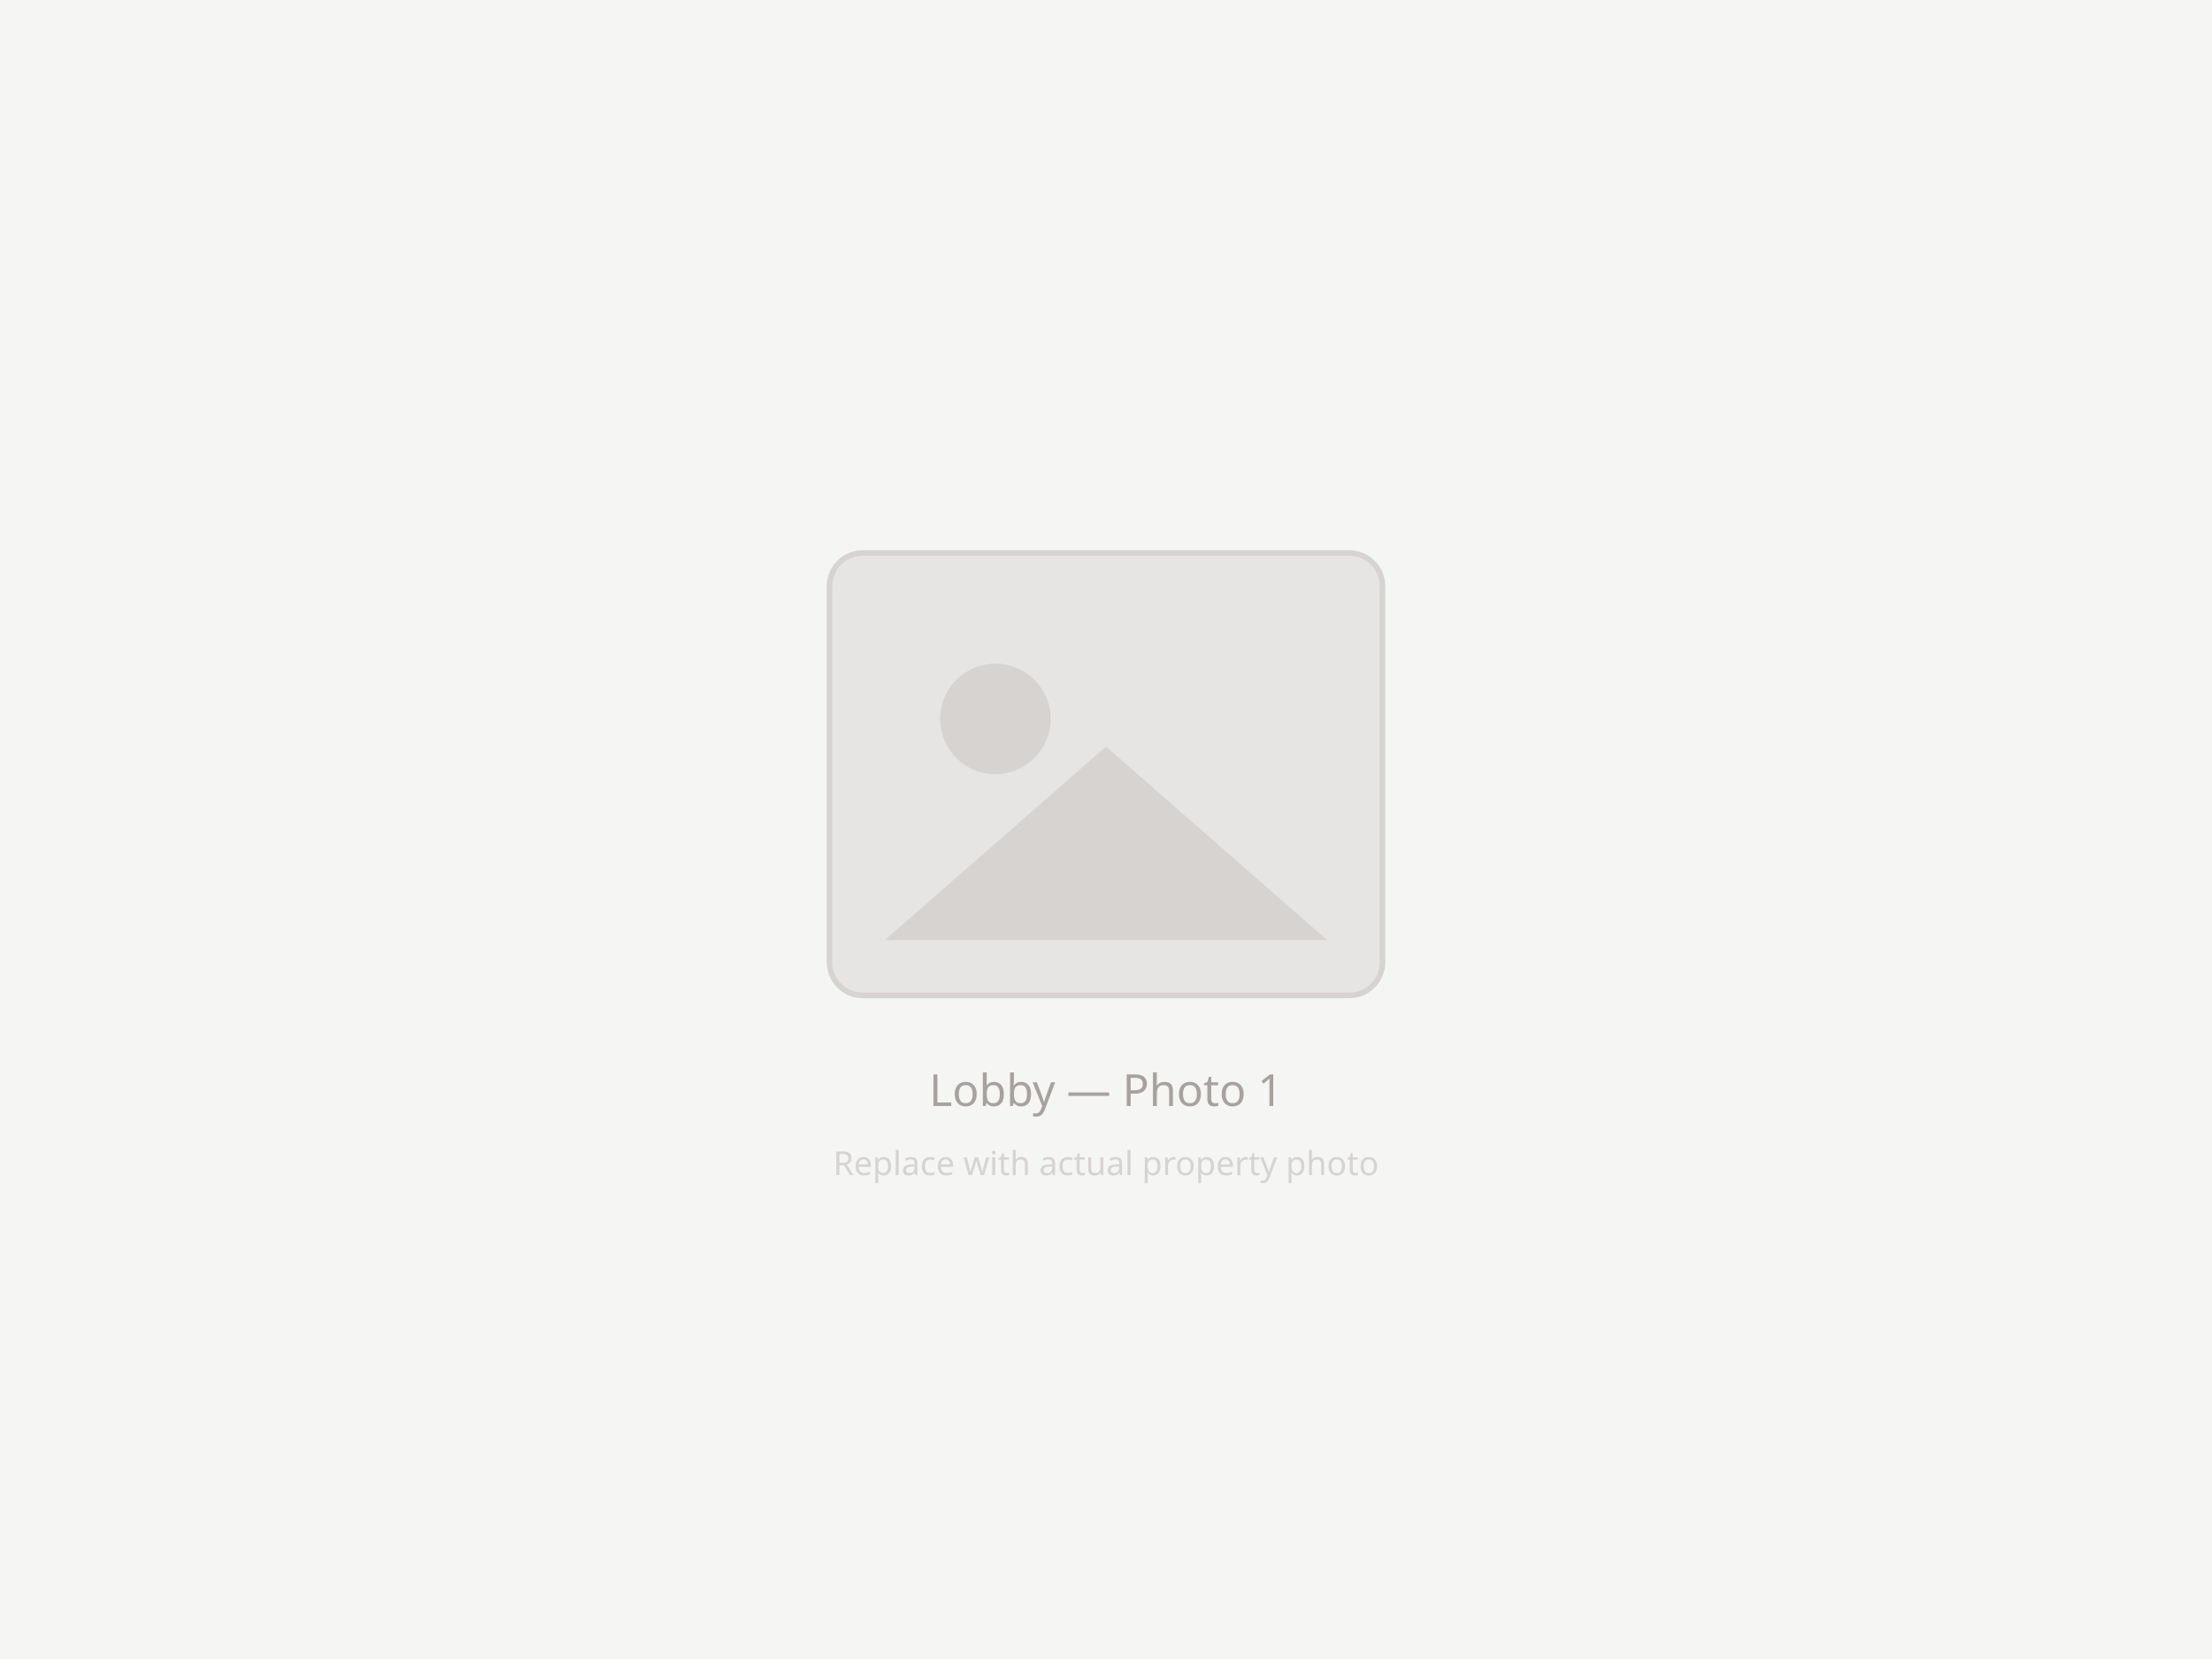
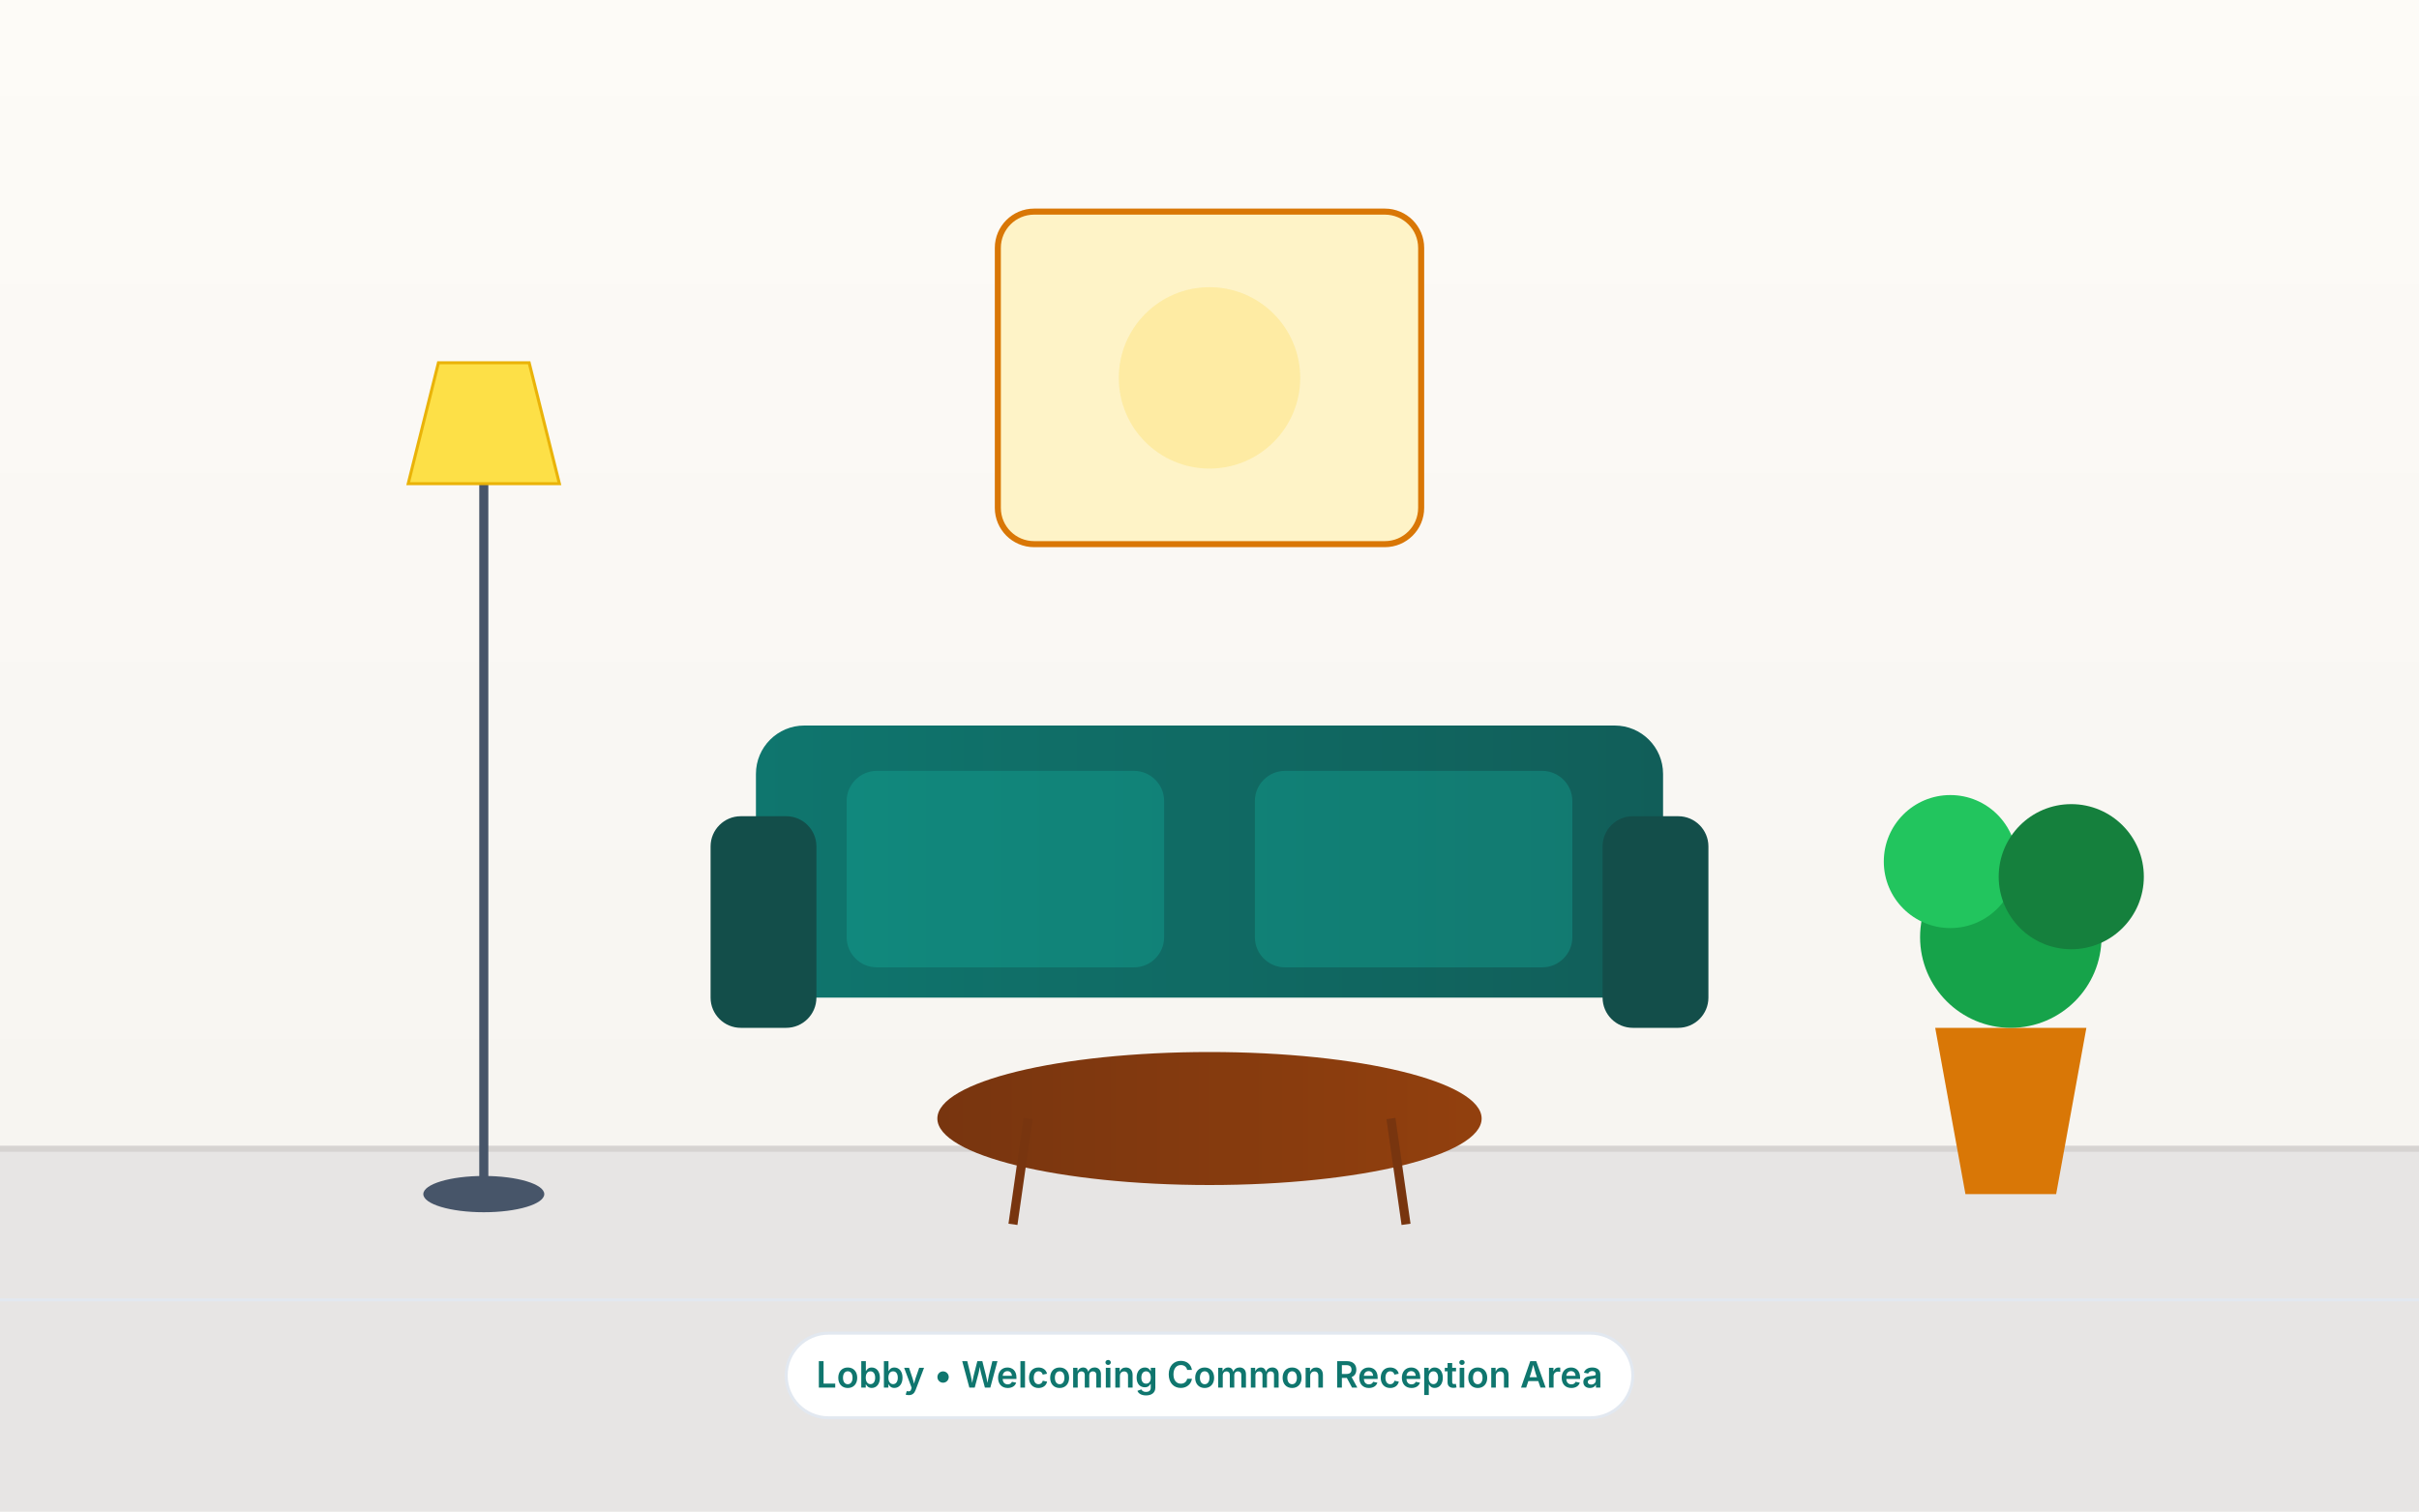
- <svg xmlns="http://www.w3.org/2000/svg" width="800" height="600" viewBox="0 0 800 600">
-   <rect width="800" height="600" fill="#f5f5f4" />
-   <rect x="300" y="200" width="200" height="160" rx="12" fill="#e7e5e4" stroke="#d6d3d1" stroke-width="2" />
-   <circle cx="360" cy="260" r="20" fill="#d6d3d1" />
-   <polygon points="320,340 400,270 480,340" fill="#d6d3d1" />
-   <text x="400" y="400" text-anchor="middle" fill="#a8a29e" font-family="system-ui" font-size="16" font-weight="500">Lobby — Photo 1</text>
-   <text x="400" y="425" text-anchor="middle" fill="#d6d3d1" font-family="system-ui" font-size="12">Replace with actual property photo</text>
+ <svg xmlns="http://www.w3.org/2000/svg" width="800" height="500" viewBox="0 0 800 500">
+   <defs>
+     <linearGradient id="warmWall" x1="0%" y1="0%" x2="0%" y2="100%">
+       <stop offset="0%" stop-color="#FDFBF7" />
+       <stop offset="100%" stop-color="#F5F3EF" />
+     </linearGradient>
+     <linearGradient id="sofaGrad" x1="0%" y1="0%" x2="100%" y2="0%">
+       <stop offset="0%" stop-color="#0F766E" />
+       <stop offset="100%" stop-color="#115E59" />
+     </linearGradient>
+     <linearGradient id="woodGrad" x1="0%" y1="0%" x2="100%" y2="0%">
+       <stop offset="0%" stop-color="#78350F" />
+       <stop offset="100%" stop-color="#92400E" />
+     </linearGradient>
+   </defs>
+   <rect width="800" height="500" fill="url(#warmWall)" />
+   <rect x="0" y="380" width="800" height="120" fill="#E7E5E4" />
+   <line x1="0" y1="380" x2="800" y2="380" stroke="#D6D3D1" stroke-width="2" />
+   <line x1="0" y1="430" x2="800" y2="430" stroke="#E2E8F0" stroke-width="1" />
+   <rect x="330" y="70" width="140" height="110" rx="12" fill="#FEF3C7" stroke="#D97706" stroke-width="2" />
+   <circle cx="400" cy="125" r="30" fill="#FDE68A" fill-opacity="0.6" />
+   <rect x="250" y="240" width="300" height="90" rx="16" fill="url(#sofaGrad)" />
+   <rect x="235" y="270" width="35" height="70" rx="10" fill="#134E4A" />
+   <rect x="530" y="270" width="35" height="70" rx="10" fill="#134E4A" />
+   <rect x="280" y="255" width="105" height="65" rx="10" fill="#14B8A6" fill-opacity="0.3" />
+   <rect x="415" y="255" width="105" height="65" rx="10" fill="#14B8A6" fill-opacity="0.3" />
+   <ellipse cx="400" cy="370" rx="90" ry="22" fill="url(#woodGrad)" />
+   <line x1="340" y1="370" x2="335" y2="405" stroke="#78350F" stroke-width="3" />
+   <line x1="460" y1="370" x2="465" y2="405" stroke="#78350F" stroke-width="3" />
+   <line x1="160" y1="120" x2="160" y2="395" stroke="#475569" stroke-width="3" />
+   <polygon points="135,160 185,160 175,120 145,120" fill="#FDE047" stroke="#EAB308" />
+   <ellipse cx="160" cy="395" rx="20" ry="6" fill="#475569" />
+   <path d="M640 340 L650 395 L680 395 L690 340 Z" fill="#D97706" />
+   <circle cx="665" cy="310" r="30" fill="#16A34A" />
+   <circle cx="645" cy="285" r="22" fill="#22C55E" />
+   <circle cx="685" cy="290" r="24" fill="#15803D" />
+   <g transform="translate(400, 455)">
+     <rect x="-140" y="-14" width="280" height="28" rx="14" fill="#FFFFFF" stroke="#E2E8F0" />
+     <text x="0" y="4" text-anchor="middle" font-family="system-ui, -apple-system, sans-serif" font-size="12" font-weight="600" fill="#0F766E">
+       Lobby • Welcoming Common Reception Area
+     </text>
+   </g>
</svg>
